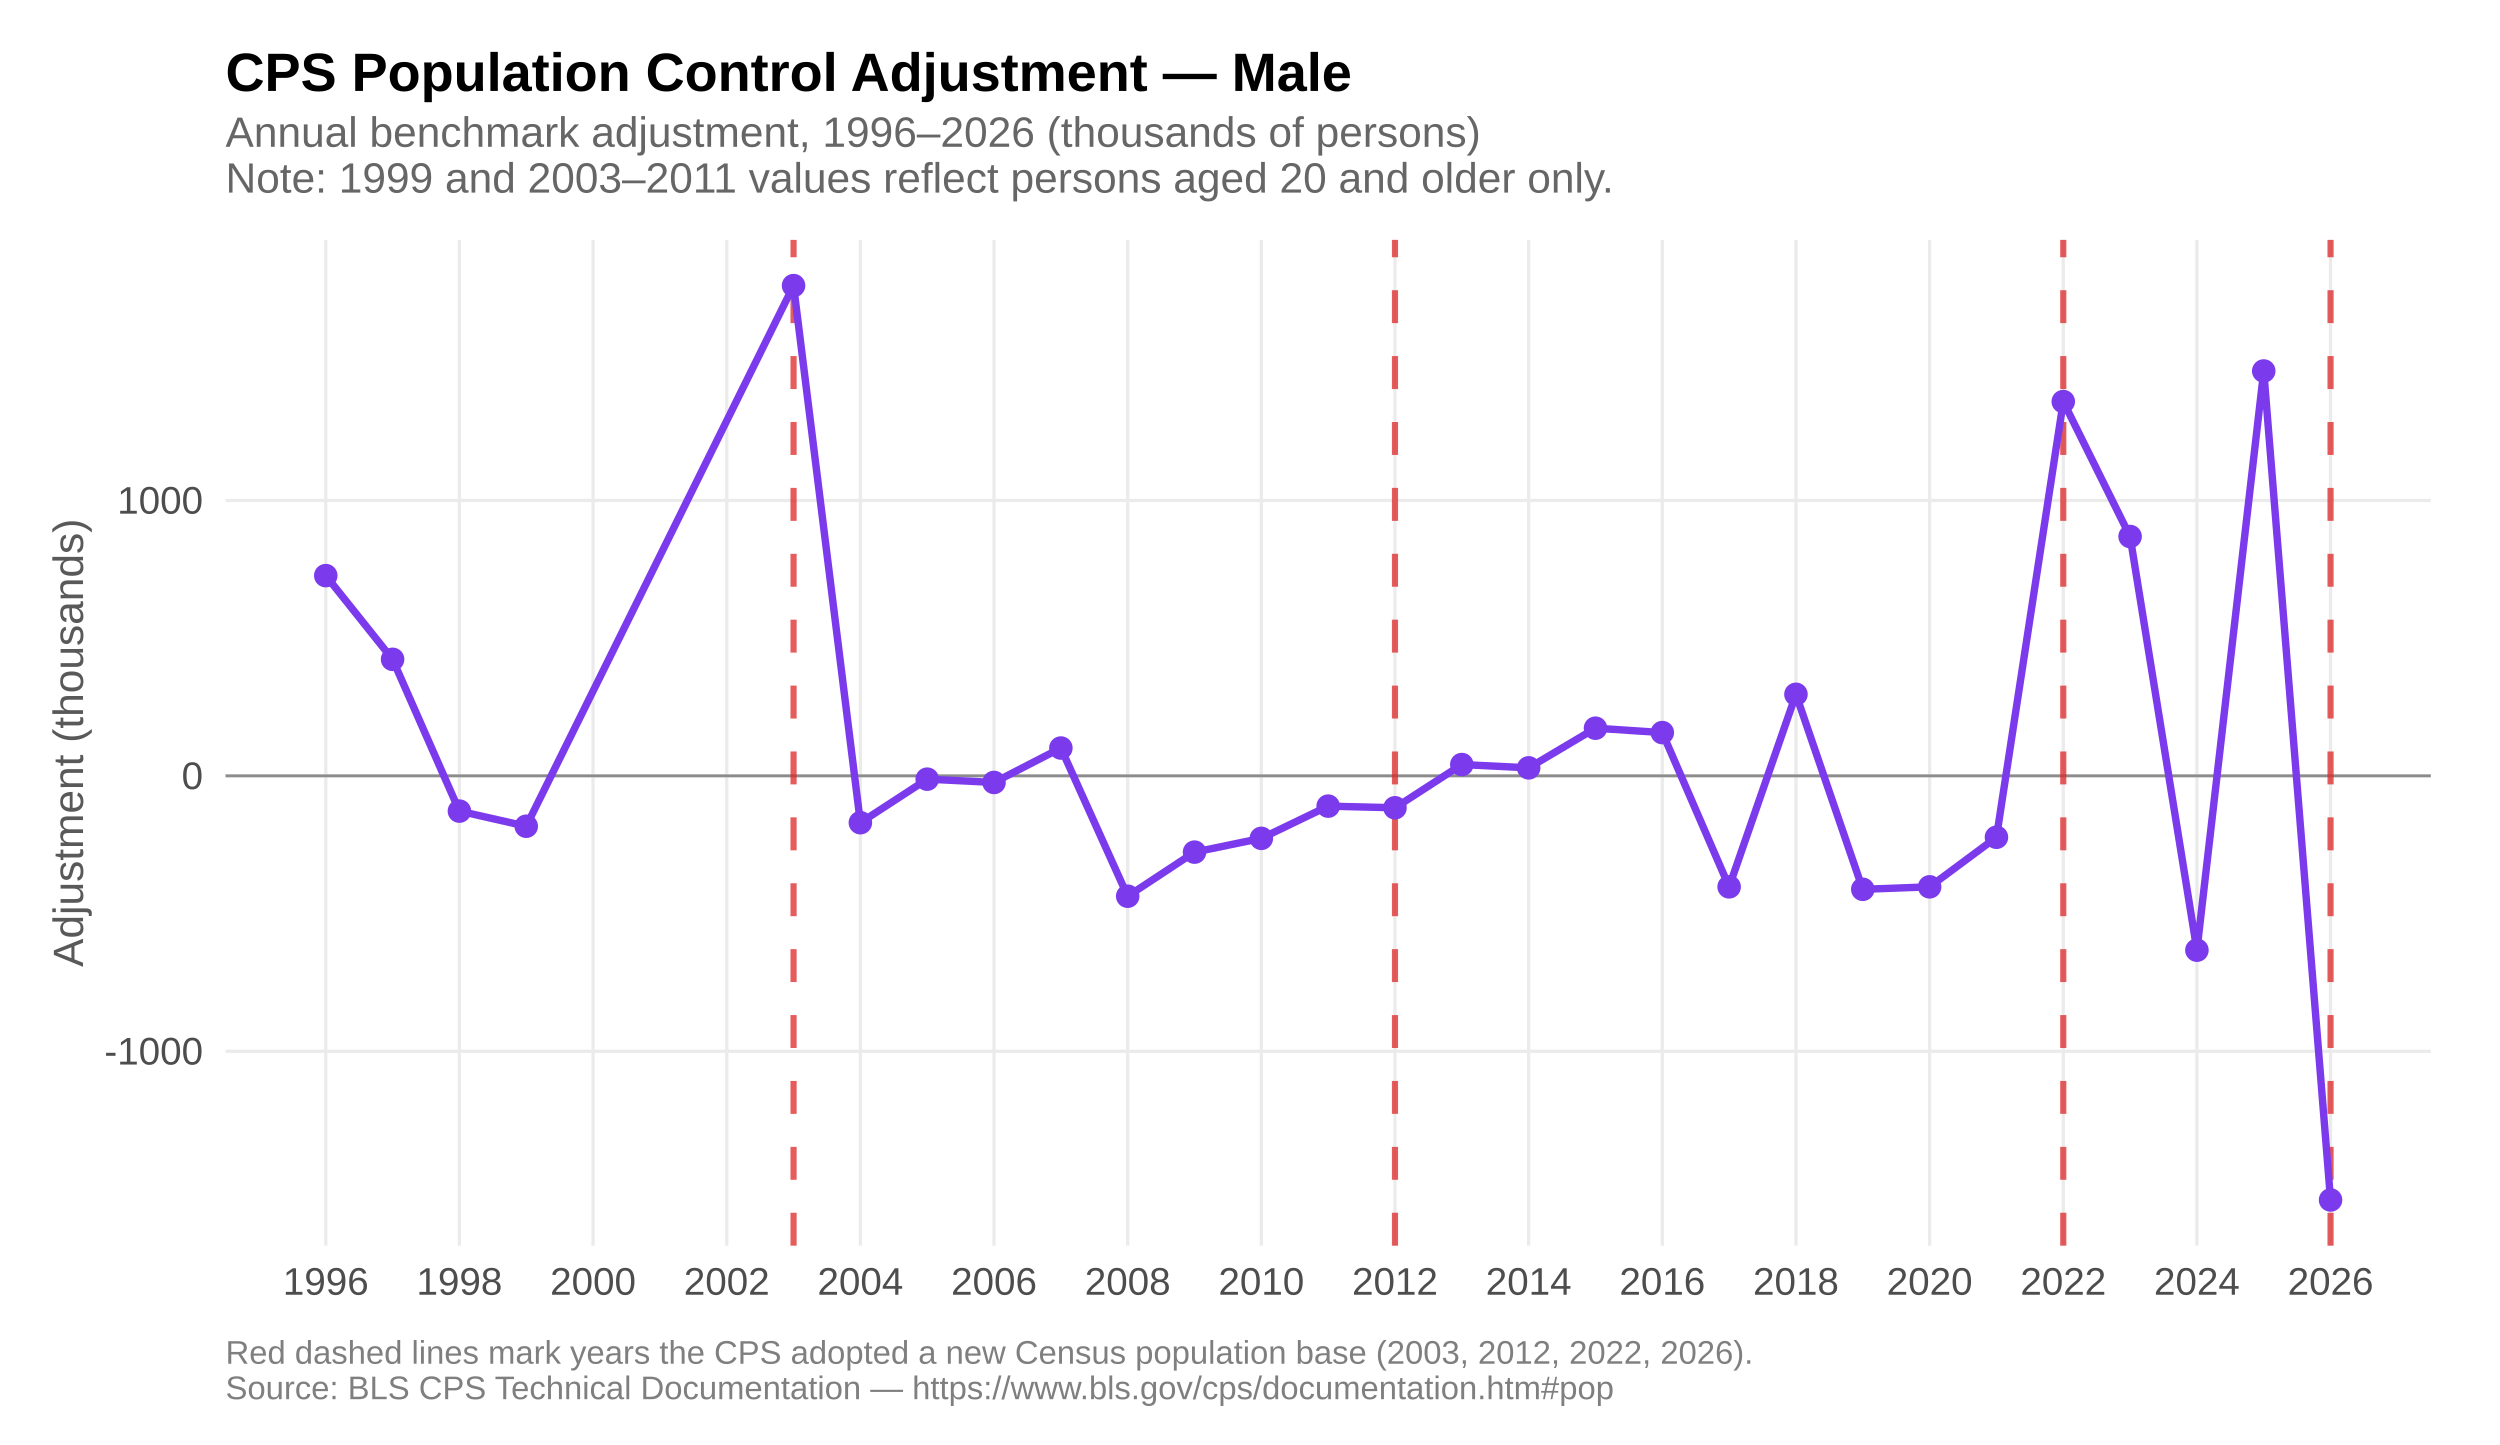
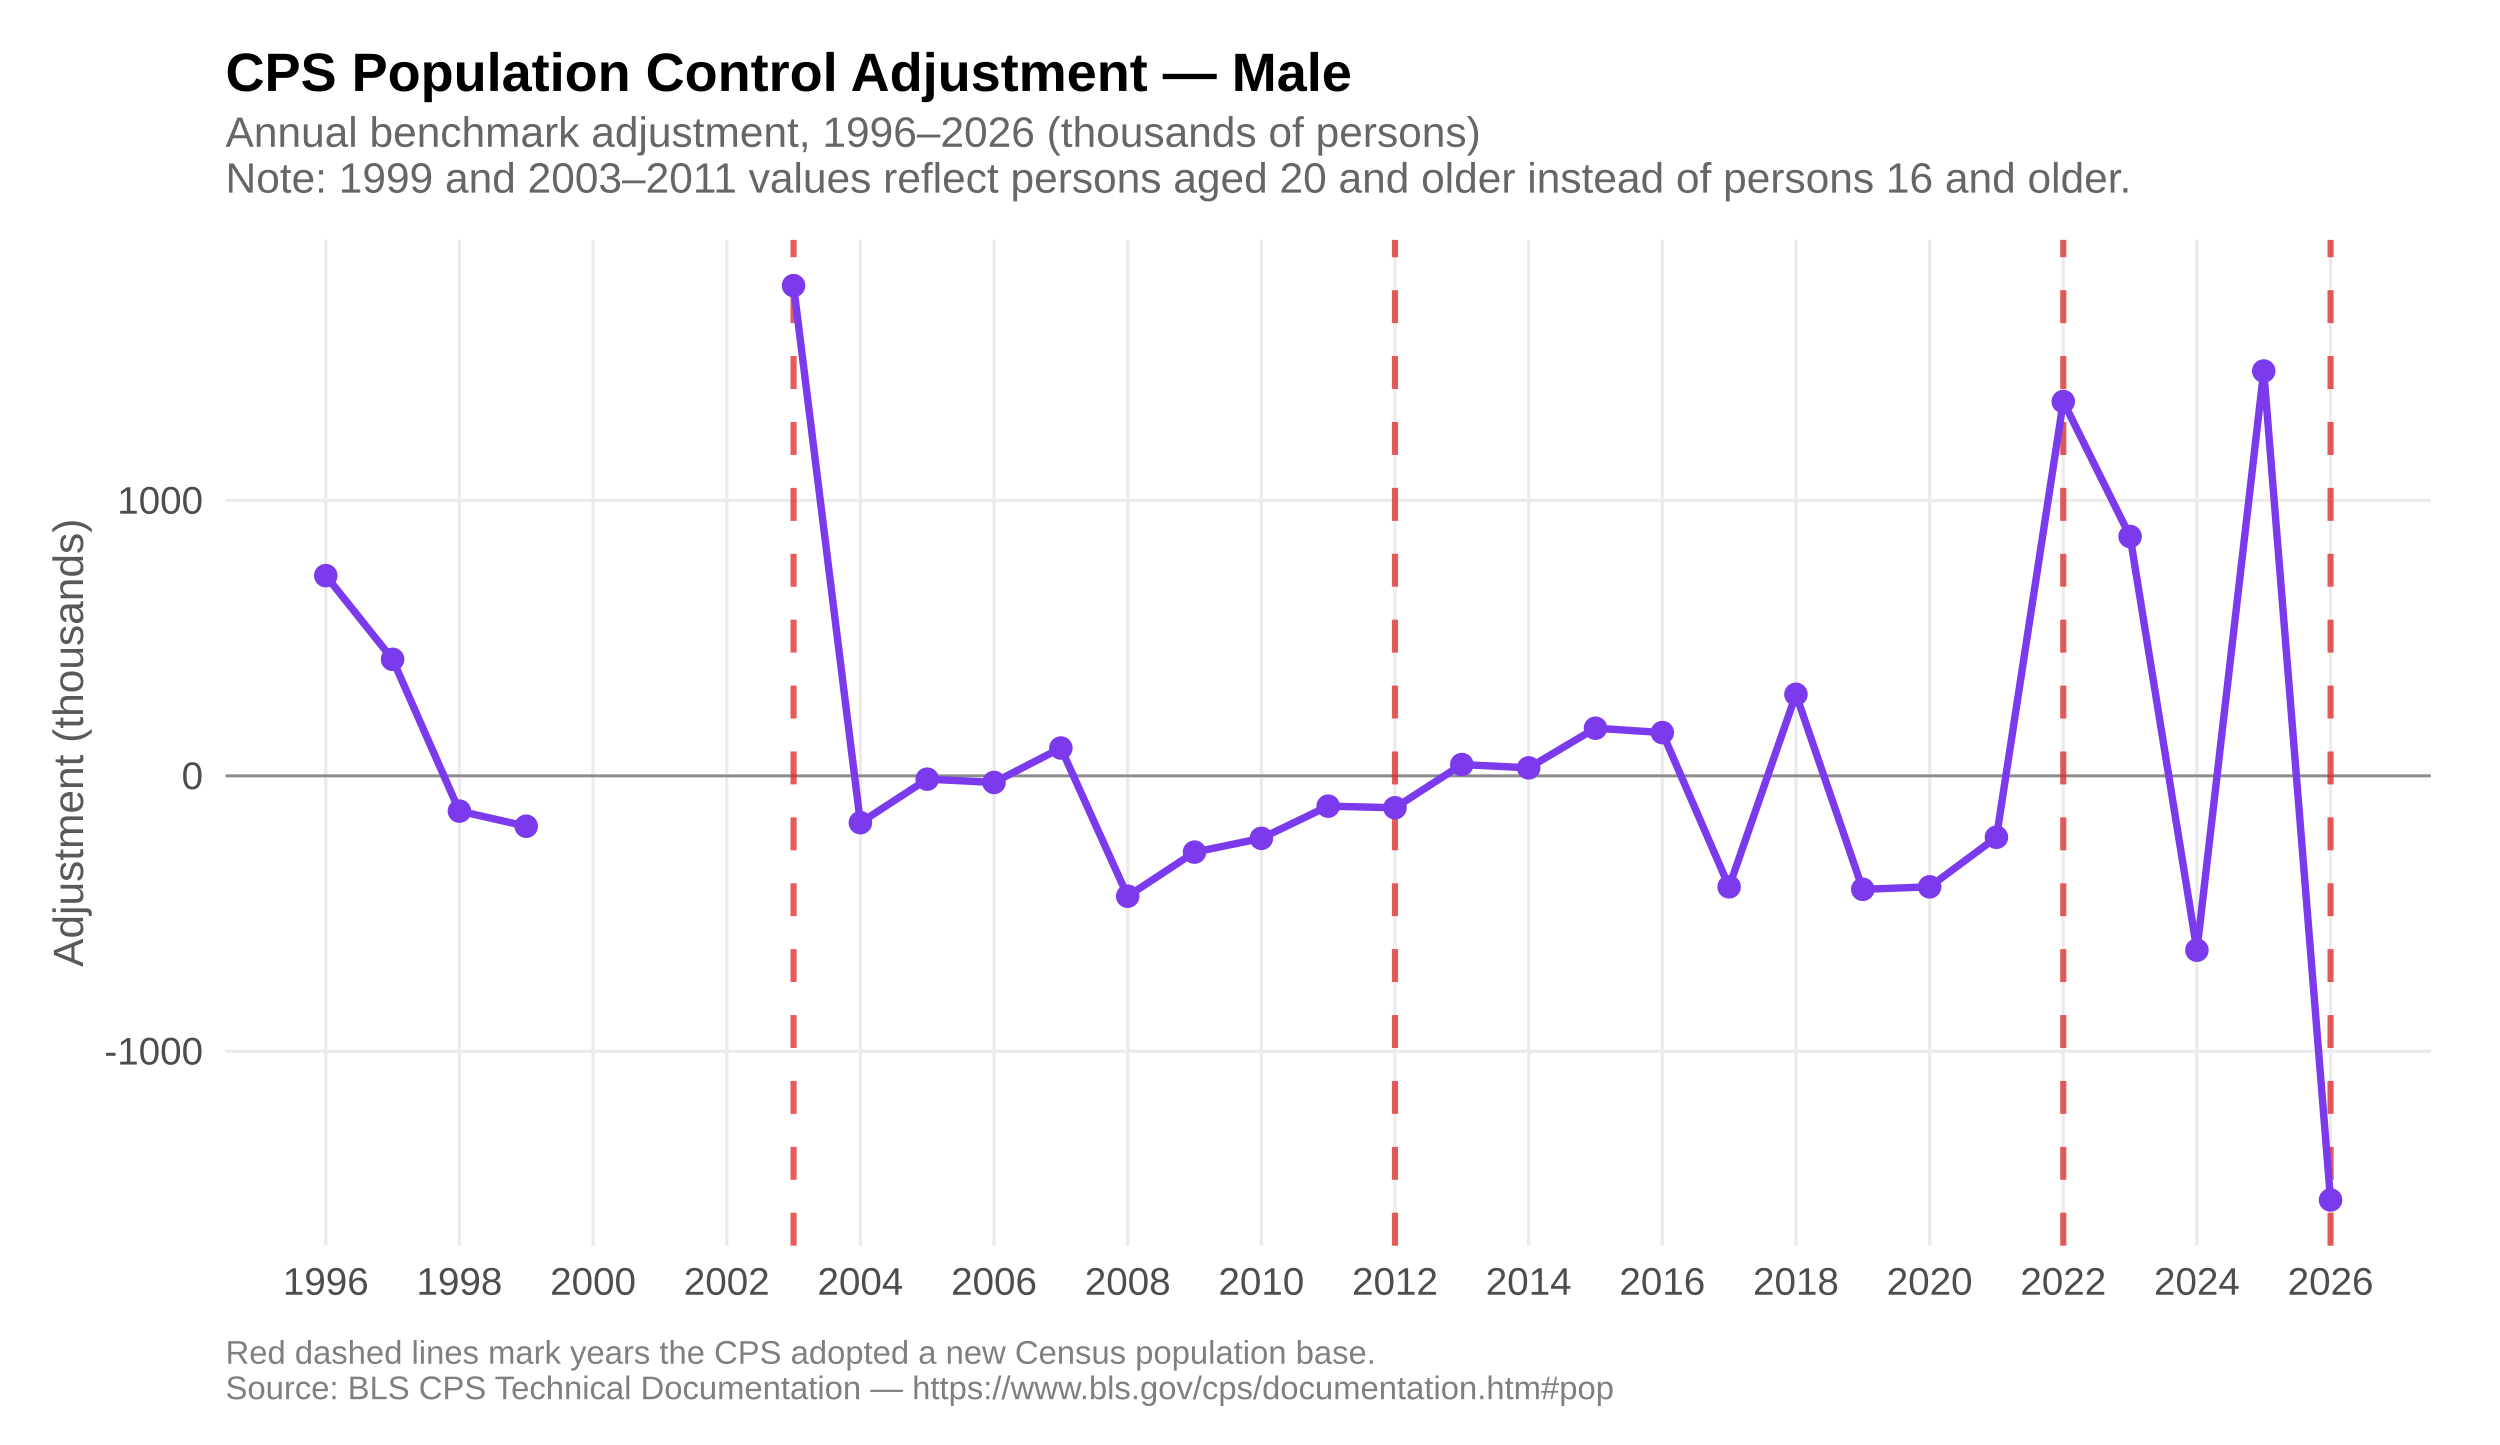
<svg xmlns="http://www.w3.org/2000/svg" width="648.00pt" height="374.40pt" viewBox="0 0 648.00 374.40">
  <g class="svglite">
    <defs>
      <style type="text/css">
    .svglite line, .svglite polyline, .svglite polygon, .svglite path, .svglite rect, .svglite circle {
      fill: none;
      stroke: #000000;
      stroke-linecap: round;
      stroke-linejoin: round;
      stroke-miterlimit: 10.00;
    }
    .svglite text {
      white-space: pre;
    }
    .svglite g.glyphgroup path {
      fill: inherit;
      stroke: none;
    }
  </style>
    </defs>
    <rect width="100%" height="100%" style="stroke: none; fill: none;" />
    <defs>
      <clipPath id="cpMC4wMHw2NDguMDB8MC4wMHwzNzQuNDA=">
        <rect x="0.00" y="0.00" width="648.00" height="374.40" />
      </clipPath>
    </defs>
    <g clip-path="url(#cpMC4wMHw2NDguMDB8MC4wMHwzNzQuNDA=)">
</g>
    <defs>
      <clipPath id="cpNTguNDZ8NjMwLjA3fDYyLjE4fDMyMi44OA==">
        <rect x="58.46" y="62.18" width="571.61" height="260.70" />
      </clipPath>
    </defs>
    <g clip-path="url(#cpNTguNDZ8NjMwLjA3fDYyLjE4fDMyMi44OA==)">
      <polyline points="58.46,272.49 630.07,272.49 " style="stroke-width: 0.85; stroke: #EBEBEB; stroke-linecap: butt;" />
      <polyline points="58.46,201.10 630.07,201.10 " style="stroke-width: 0.85; stroke: #EBEBEB; stroke-linecap: butt;" />
      <polyline points="58.46,129.71 630.07,129.71 " style="stroke-width: 0.85; stroke: #EBEBEB; stroke-linecap: butt;" />
      <polyline points="84.44,322.88 84.44,62.18 " style="stroke-width: 0.85; stroke: #EBEBEB; stroke-linecap: butt;" />
      <polyline points="119.08,322.88 119.08,62.18 " style="stroke-width: 0.85; stroke: #EBEBEB; stroke-linecap: butt;" />
      <polyline points="153.72,322.88 153.72,62.18 " style="stroke-width: 0.85; stroke: #EBEBEB; stroke-linecap: butt;" />
      <polyline points="188.37,322.88 188.37,62.18 " style="stroke-width: 0.85; stroke: #EBEBEB; stroke-linecap: butt;" />
      <polyline points="223.01,322.88 223.01,62.18 " style="stroke-width: 0.85; stroke: #EBEBEB; stroke-linecap: butt;" />
      <polyline points="257.65,322.88 257.65,62.18 " style="stroke-width: 0.85; stroke: #EBEBEB; stroke-linecap: butt;" />
      <polyline points="292.30,322.88 292.30,62.18 " style="stroke-width: 0.85; stroke: #EBEBEB; stroke-linecap: butt;" />
      <polyline points="326.94,322.88 326.94,62.18 " style="stroke-width: 0.85; stroke: #EBEBEB; stroke-linecap: butt;" />
      <polyline points="361.58,322.88 361.58,62.18 " style="stroke-width: 0.85; stroke: #EBEBEB; stroke-linecap: butt;" />
      <polyline points="396.23,322.88 396.23,62.18 " style="stroke-width: 0.85; stroke: #EBEBEB; stroke-linecap: butt;" />
      <polyline points="430.87,322.88 430.87,62.18 " style="stroke-width: 0.85; stroke: #EBEBEB; stroke-linecap: butt;" />
      <polyline points="465.51,322.88 465.51,62.18 " style="stroke-width: 0.85; stroke: #EBEBEB; stroke-linecap: butt;" />
      <polyline points="500.16,322.88 500.16,62.18 " style="stroke-width: 0.85; stroke: #EBEBEB; stroke-linecap: butt;" />
      <polyline points="534.80,322.88 534.80,62.18 " style="stroke-width: 0.85; stroke: #EBEBEB; stroke-linecap: butt;" />
      <polyline points="569.44,322.88 569.44,62.18 " style="stroke-width: 0.85; stroke: #EBEBEB; stroke-linecap: butt;" />
      <polyline points="604.08,322.88 604.08,62.18 " style="stroke-width: 0.85; stroke: #EBEBEB; stroke-linecap: butt;" />
      <line x1="58.46" y1="201.10" x2="630.07" y2="201.10" style="stroke-width: 0.75; stroke: #8C8C8C; stroke-linecap: butt;" />
      <line x1="205.69" y1="322.88" x2="205.69" y2="62.18" style="stroke-width: 1.60; stroke: #DC2626; stroke-opacity: 0.75; stroke-dasharray: 8.54,8.54; stroke-linecap: butt;" />
      <line x1="361.58" y1="322.88" x2="361.58" y2="62.18" style="stroke-width: 1.60; stroke: #DC2626; stroke-opacity: 0.75; stroke-dasharray: 8.54,8.54; stroke-linecap: butt;" />
      <line x1="534.80" y1="322.88" x2="534.80" y2="62.18" style="stroke-width: 1.60; stroke: #DC2626; stroke-opacity: 0.75; stroke-dasharray: 8.54,8.54; stroke-linecap: butt;" />
      <line x1="604.08" y1="322.88" x2="604.08" y2="62.18" style="stroke-width: 1.60; stroke: #DC2626; stroke-opacity: 0.75; stroke-dasharray: 8.54,8.54; stroke-linecap: butt;" />
-       <polyline points="84.44,149.20 101.76,170.90 119.08,210.24 136.40,214.16 205.69,74.03 223.01,213.24 240.33,201.96 257.65,202.81 274.98,193.89 292.30,232.30 309.62,220.87 326.94,217.30 344.26,208.95 361.58,209.38 378.90,198.17 396.23,199.03 413.55,188.75 430.87,189.89 448.19,229.87 465.51,179.97 482.83,230.51 500.16,229.87 517.48,217.02 534.80,104.09 552.12,139.06 569.44,246.29 586.76,96.16 604.08,311.03 " style="stroke-width: 1.92; stroke: #7C3AED; stroke-linecap: butt;" />
+       <polyline points="84.44,149.20 101.76,170.90 119.08,210.24 136.40,214.16 " style="stroke-width: 1.92; stroke: #7C3AED; stroke-linecap: butt;" />
+       <polyline points="205.69,74.03 223.01,213.24 240.33,201.96 257.65,202.81 274.98,193.89 292.30,232.30 309.62,220.87 326.94,217.30 344.26,208.95 361.58,209.38 378.90,198.17 396.23,199.03 413.55,188.75 430.87,189.89 448.19,229.87 465.51,179.97 482.83,230.51 500.16,229.87 517.48,217.02 534.80,104.09 552.12,139.06 569.44,246.29 586.76,96.16 604.08,311.03 " style="stroke-width: 1.92; stroke: #7C3AED; stroke-linecap: butt;" />
      <circle cx="84.44" cy="149.20" r="2.70" style="stroke-width: 0.71; stroke: #7C3AED; fill: #7C3AED;" />
      <circle cx="101.76" cy="170.90" r="2.70" style="stroke-width: 0.71; stroke: #7C3AED; fill: #7C3AED;" />
      <circle cx="119.08" cy="210.24" r="2.70" style="stroke-width: 0.71; stroke: #7C3AED; fill: #7C3AED;" />
      <circle cx="136.40" cy="214.16" r="2.70" style="stroke-width: 0.71; stroke: #7C3AED; fill: #7C3AED;" />
      <circle cx="205.69" cy="74.03" r="2.70" style="stroke-width: 0.71; stroke: #7C3AED; fill: #7C3AED;" />
      <circle cx="223.01" cy="213.24" r="2.70" style="stroke-width: 0.71; stroke: #7C3AED; fill: #7C3AED;" />
      <circle cx="240.33" cy="201.96" r="2.70" style="stroke-width: 0.71; stroke: #7C3AED; fill: #7C3AED;" />
      <circle cx="257.65" cy="202.81" r="2.70" style="stroke-width: 0.71; stroke: #7C3AED; fill: #7C3AED;" />
      <circle cx="274.98" cy="193.89" r="2.70" style="stroke-width: 0.71; stroke: #7C3AED; fill: #7C3AED;" />
      <circle cx="292.30" cy="232.30" r="2.70" style="stroke-width: 0.71; stroke: #7C3AED; fill: #7C3AED;" />
      <circle cx="309.62" cy="220.87" r="2.70" style="stroke-width: 0.71; stroke: #7C3AED; fill: #7C3AED;" />
      <circle cx="326.94" cy="217.30" r="2.70" style="stroke-width: 0.71; stroke: #7C3AED; fill: #7C3AED;" />
      <circle cx="344.26" cy="208.95" r="2.70" style="stroke-width: 0.71; stroke: #7C3AED; fill: #7C3AED;" />
      <circle cx="361.58" cy="209.38" r="2.70" style="stroke-width: 0.71; stroke: #7C3AED; fill: #7C3AED;" />
      <circle cx="378.90" cy="198.17" r="2.70" style="stroke-width: 0.71; stroke: #7C3AED; fill: #7C3AED;" />
      <circle cx="396.23" cy="199.03" r="2.70" style="stroke-width: 0.71; stroke: #7C3AED; fill: #7C3AED;" />
      <circle cx="413.55" cy="188.75" r="2.70" style="stroke-width: 0.71; stroke: #7C3AED; fill: #7C3AED;" />
      <circle cx="430.87" cy="189.89" r="2.70" style="stroke-width: 0.71; stroke: #7C3AED; fill: #7C3AED;" />
      <circle cx="448.19" cy="229.87" r="2.70" style="stroke-width: 0.71; stroke: #7C3AED; fill: #7C3AED;" />
      <circle cx="465.51" cy="179.97" r="2.70" style="stroke-width: 0.71; stroke: #7C3AED; fill: #7C3AED;" />
      <circle cx="482.83" cy="230.51" r="2.70" style="stroke-width: 0.71; stroke: #7C3AED; fill: #7C3AED;" />
      <circle cx="500.16" cy="229.87" r="2.70" style="stroke-width: 0.71; stroke: #7C3AED; fill: #7C3AED;" />
      <circle cx="517.48" cy="217.02" r="2.70" style="stroke-width: 0.71; stroke: #7C3AED; fill: #7C3AED;" />
      <circle cx="534.80" cy="104.09" r="2.70" style="stroke-width: 0.71; stroke: #7C3AED; fill: #7C3AED;" />
      <circle cx="552.12" cy="139.06" r="2.70" style="stroke-width: 0.71; stroke: #7C3AED; fill: #7C3AED;" />
      <circle cx="569.44" cy="246.29" r="2.70" style="stroke-width: 0.71; stroke: #7C3AED; fill: #7C3AED;" />
      <circle cx="586.76" cy="96.16" r="2.70" style="stroke-width: 0.71; stroke: #7C3AED; fill: #7C3AED;" />
      <circle cx="604.08" cy="311.03" r="2.70" style="stroke-width: 0.71; stroke: #7C3AED; fill: #7C3AED;" />
    </g>
    <g clip-path="url(#cpMC4wMHw2NDguMDB8MC4wMHwzNzQuNDA=)">
      <text x="52.63" y="275.93" text-anchor="end" style="font-size: 10.00px;fill: #4D4D4D; font-family: &quot;Arimo&quot;;" textLength="25.58px" lengthAdjust="spacingAndGlyphs">-1000</text>
      <text x="52.63" y="204.54" text-anchor="end" style="font-size: 10.00px;fill: #4D4D4D; font-family: &quot;Arimo&quot;;" textLength="5.56px" lengthAdjust="spacingAndGlyphs">0</text>
      <text x="52.63" y="133.15" text-anchor="end" style="font-size: 10.00px;fill: #4D4D4D; font-family: &quot;Arimo&quot;;" textLength="22.25px" lengthAdjust="spacingAndGlyphs">1000</text>
      <text x="84.44" y="335.60" text-anchor="middle" style="font-size: 10.00px;fill: #4D4D4D; font-family: &quot;Arimo&quot;;" textLength="22.25px" lengthAdjust="spacingAndGlyphs">1996</text>
      <text x="119.08" y="335.60" text-anchor="middle" style="font-size: 10.00px;fill: #4D4D4D; font-family: &quot;Arimo&quot;;" textLength="22.25px" lengthAdjust="spacingAndGlyphs">1998</text>
      <text x="153.72" y="335.60" text-anchor="middle" style="font-size: 10.00px;fill: #4D4D4D; font-family: &quot;Arimo&quot;;" textLength="22.25px" lengthAdjust="spacingAndGlyphs">2000</text>
      <text x="188.37" y="335.60" text-anchor="middle" style="font-size: 10.00px;fill: #4D4D4D; font-family: &quot;Arimo&quot;;" textLength="22.25px" lengthAdjust="spacingAndGlyphs">2002</text>
      <text x="223.01" y="335.60" text-anchor="middle" style="font-size: 10.00px;fill: #4D4D4D; font-family: &quot;Arimo&quot;;" textLength="22.25px" lengthAdjust="spacingAndGlyphs">2004</text>
      <text x="257.65" y="335.60" text-anchor="middle" style="font-size: 10.00px;fill: #4D4D4D; font-family: &quot;Arimo&quot;;" textLength="22.25px" lengthAdjust="spacingAndGlyphs">2006</text>
      <text x="292.30" y="335.60" text-anchor="middle" style="font-size: 10.00px;fill: #4D4D4D; font-family: &quot;Arimo&quot;;" textLength="22.25px" lengthAdjust="spacingAndGlyphs">2008</text>
      <text x="326.94" y="335.60" text-anchor="middle" style="font-size: 10.00px;fill: #4D4D4D; font-family: &quot;Arimo&quot;;" textLength="22.25px" lengthAdjust="spacingAndGlyphs">2010</text>
      <text x="361.58" y="335.60" text-anchor="middle" style="font-size: 10.00px;fill: #4D4D4D; font-family: &quot;Arimo&quot;;" textLength="22.25px" lengthAdjust="spacingAndGlyphs">2012</text>
      <text x="396.23" y="335.60" text-anchor="middle" style="font-size: 10.00px;fill: #4D4D4D; font-family: &quot;Arimo&quot;;" textLength="22.25px" lengthAdjust="spacingAndGlyphs">2014</text>
      <text x="430.87" y="335.60" text-anchor="middle" style="font-size: 10.00px;fill: #4D4D4D; font-family: &quot;Arimo&quot;;" textLength="22.25px" lengthAdjust="spacingAndGlyphs">2016</text>
      <text x="465.51" y="335.60" text-anchor="middle" style="font-size: 10.00px;fill: #4D4D4D; font-family: &quot;Arimo&quot;;" textLength="22.25px" lengthAdjust="spacingAndGlyphs">2018</text>
      <text x="500.16" y="335.60" text-anchor="middle" style="font-size: 10.00px;fill: #4D4D4D; font-family: &quot;Arimo&quot;;" textLength="22.25px" lengthAdjust="spacingAndGlyphs">2020</text>
      <text x="534.80" y="335.60" text-anchor="middle" style="font-size: 10.00px;fill: #4D4D4D; font-family: &quot;Arimo&quot;;" textLength="22.25px" lengthAdjust="spacingAndGlyphs">2022</text>
      <text x="569.44" y="335.60" text-anchor="middle" style="font-size: 10.00px;fill: #4D4D4D; font-family: &quot;Arimo&quot;;" textLength="22.25px" lengthAdjust="spacingAndGlyphs">2024</text>
      <text x="604.08" y="335.60" text-anchor="middle" style="font-size: 10.00px;fill: #4D4D4D; font-family: &quot;Arimo&quot;;" textLength="22.25px" lengthAdjust="spacingAndGlyphs">2026</text>
      <text transform="translate(21.52,192.53) rotate(-90)" text-anchor="middle" style="font-size: 11.00px;fill: #595959; font-family: &quot;Arimo&quot;;" textLength="116.25px" lengthAdjust="spacingAndGlyphs">Adjustment (thousands)</text>
      <text x="58.46" y="38.05" style="font-size: 11.00px;fill: #666666; font-family: &quot;Arimo&quot;;" textLength="325.59px" lengthAdjust="spacingAndGlyphs">Annual benchmark adjustment, 1996–2026 (thousands of persons)</text>
-       <text x="58.46" y="49.93" style="font-size: 11.00px;fill: #666666; font-family: &quot;Arimo&quot;;" textLength="360.16px" lengthAdjust="spacingAndGlyphs">Note: 1999 and 2003–2011 values reflect persons aged 20 and older only.</text>
+       <text x="58.46" y="49.93" style="font-size: 11.00px;fill: #666666; font-family: &quot;Arimo&quot;;" textLength="494.42px" lengthAdjust="spacingAndGlyphs">Note: 1999 and 2003–2011 values reflect persons aged 20 and older instead of persons 16 and older.</text>
      <text x="58.46" y="23.58" style="font-size: 14.00px; font-weight: bold; font-family: &quot;Arimo&quot;;" textLength="291.86px" lengthAdjust="spacingAndGlyphs">CPS Population Control Adjustment — Male</text>
-       <text x="58.46" y="353.49" style="font-size: 8.50px;fill: #7F7F7F; font-family: &quot;Arimo&quot;;" textLength="396.31px" lengthAdjust="spacingAndGlyphs">Red dashed lines mark years the CPS adopted a new Census population base (2003, 2012, 2022, 2026).</text>
+       <text x="58.46" y="353.49" style="font-size: 8.50px;fill: #7F7F7F; font-family: &quot;Arimo&quot;;" textLength="298.39px" lengthAdjust="spacingAndGlyphs">Red dashed lines mark years the CPS adopted a new Census population base.</text>
      <text x="58.46" y="362.67" style="font-size: 8.50px;fill: #7F7F7F; font-family: &quot;Arimo&quot;;" textLength="360.08px" lengthAdjust="spacingAndGlyphs">Source: BLS CPS Technical Documentation — https://www.bls.gov/cps/documentation.htm#pop</text>
    </g>
  </g>
</svg>
